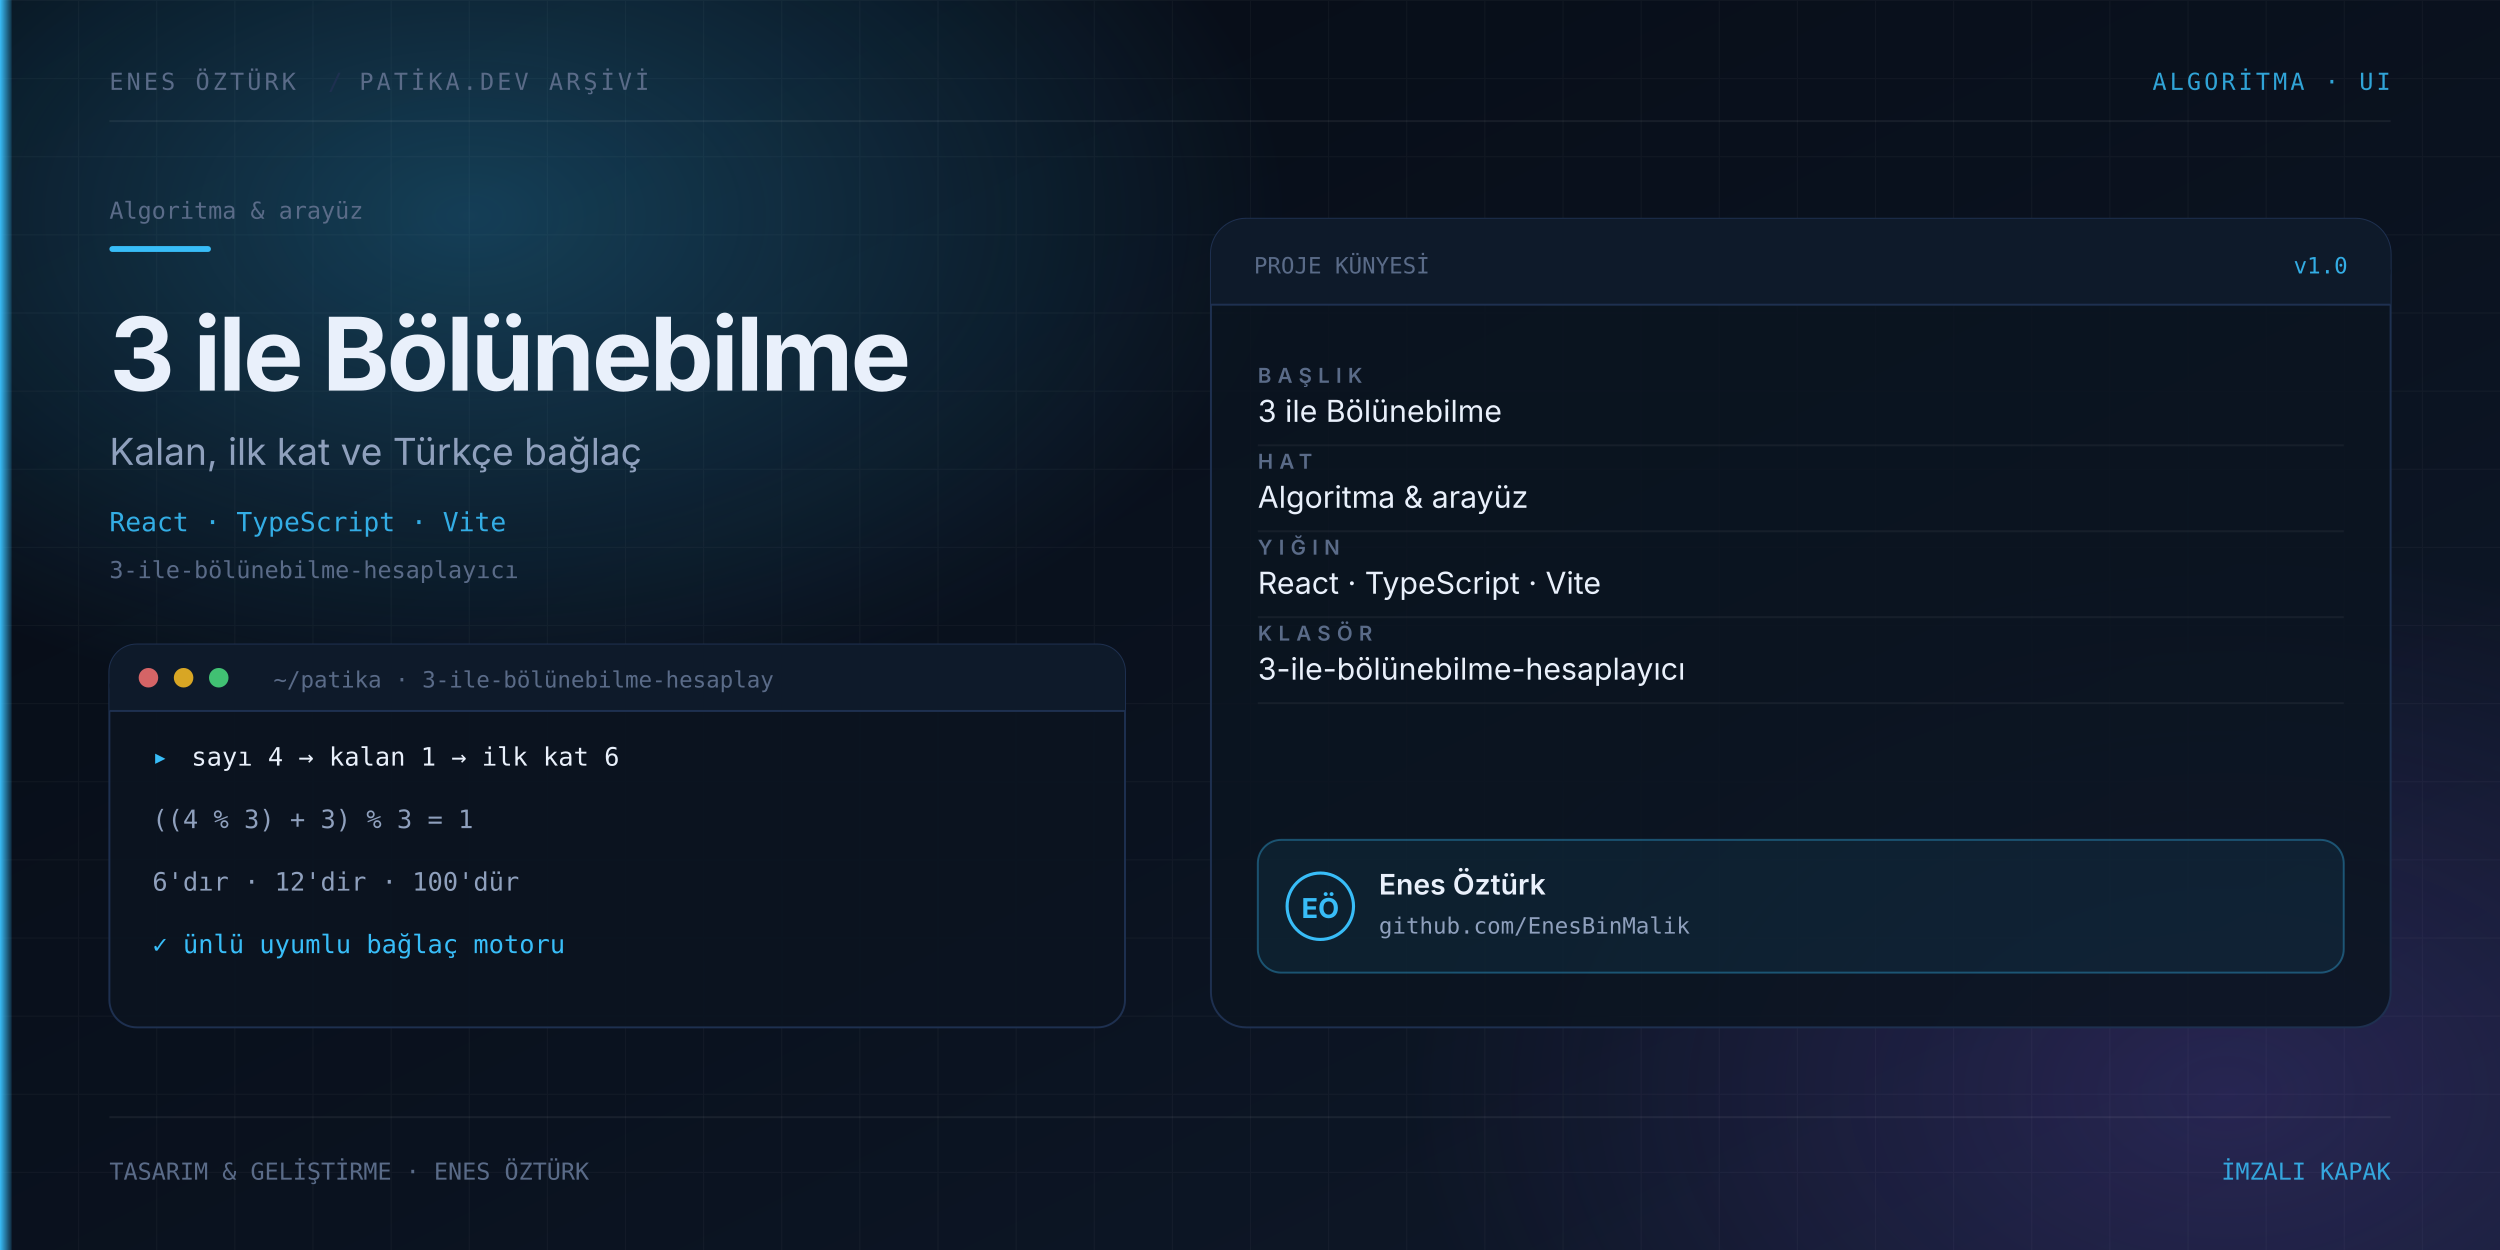
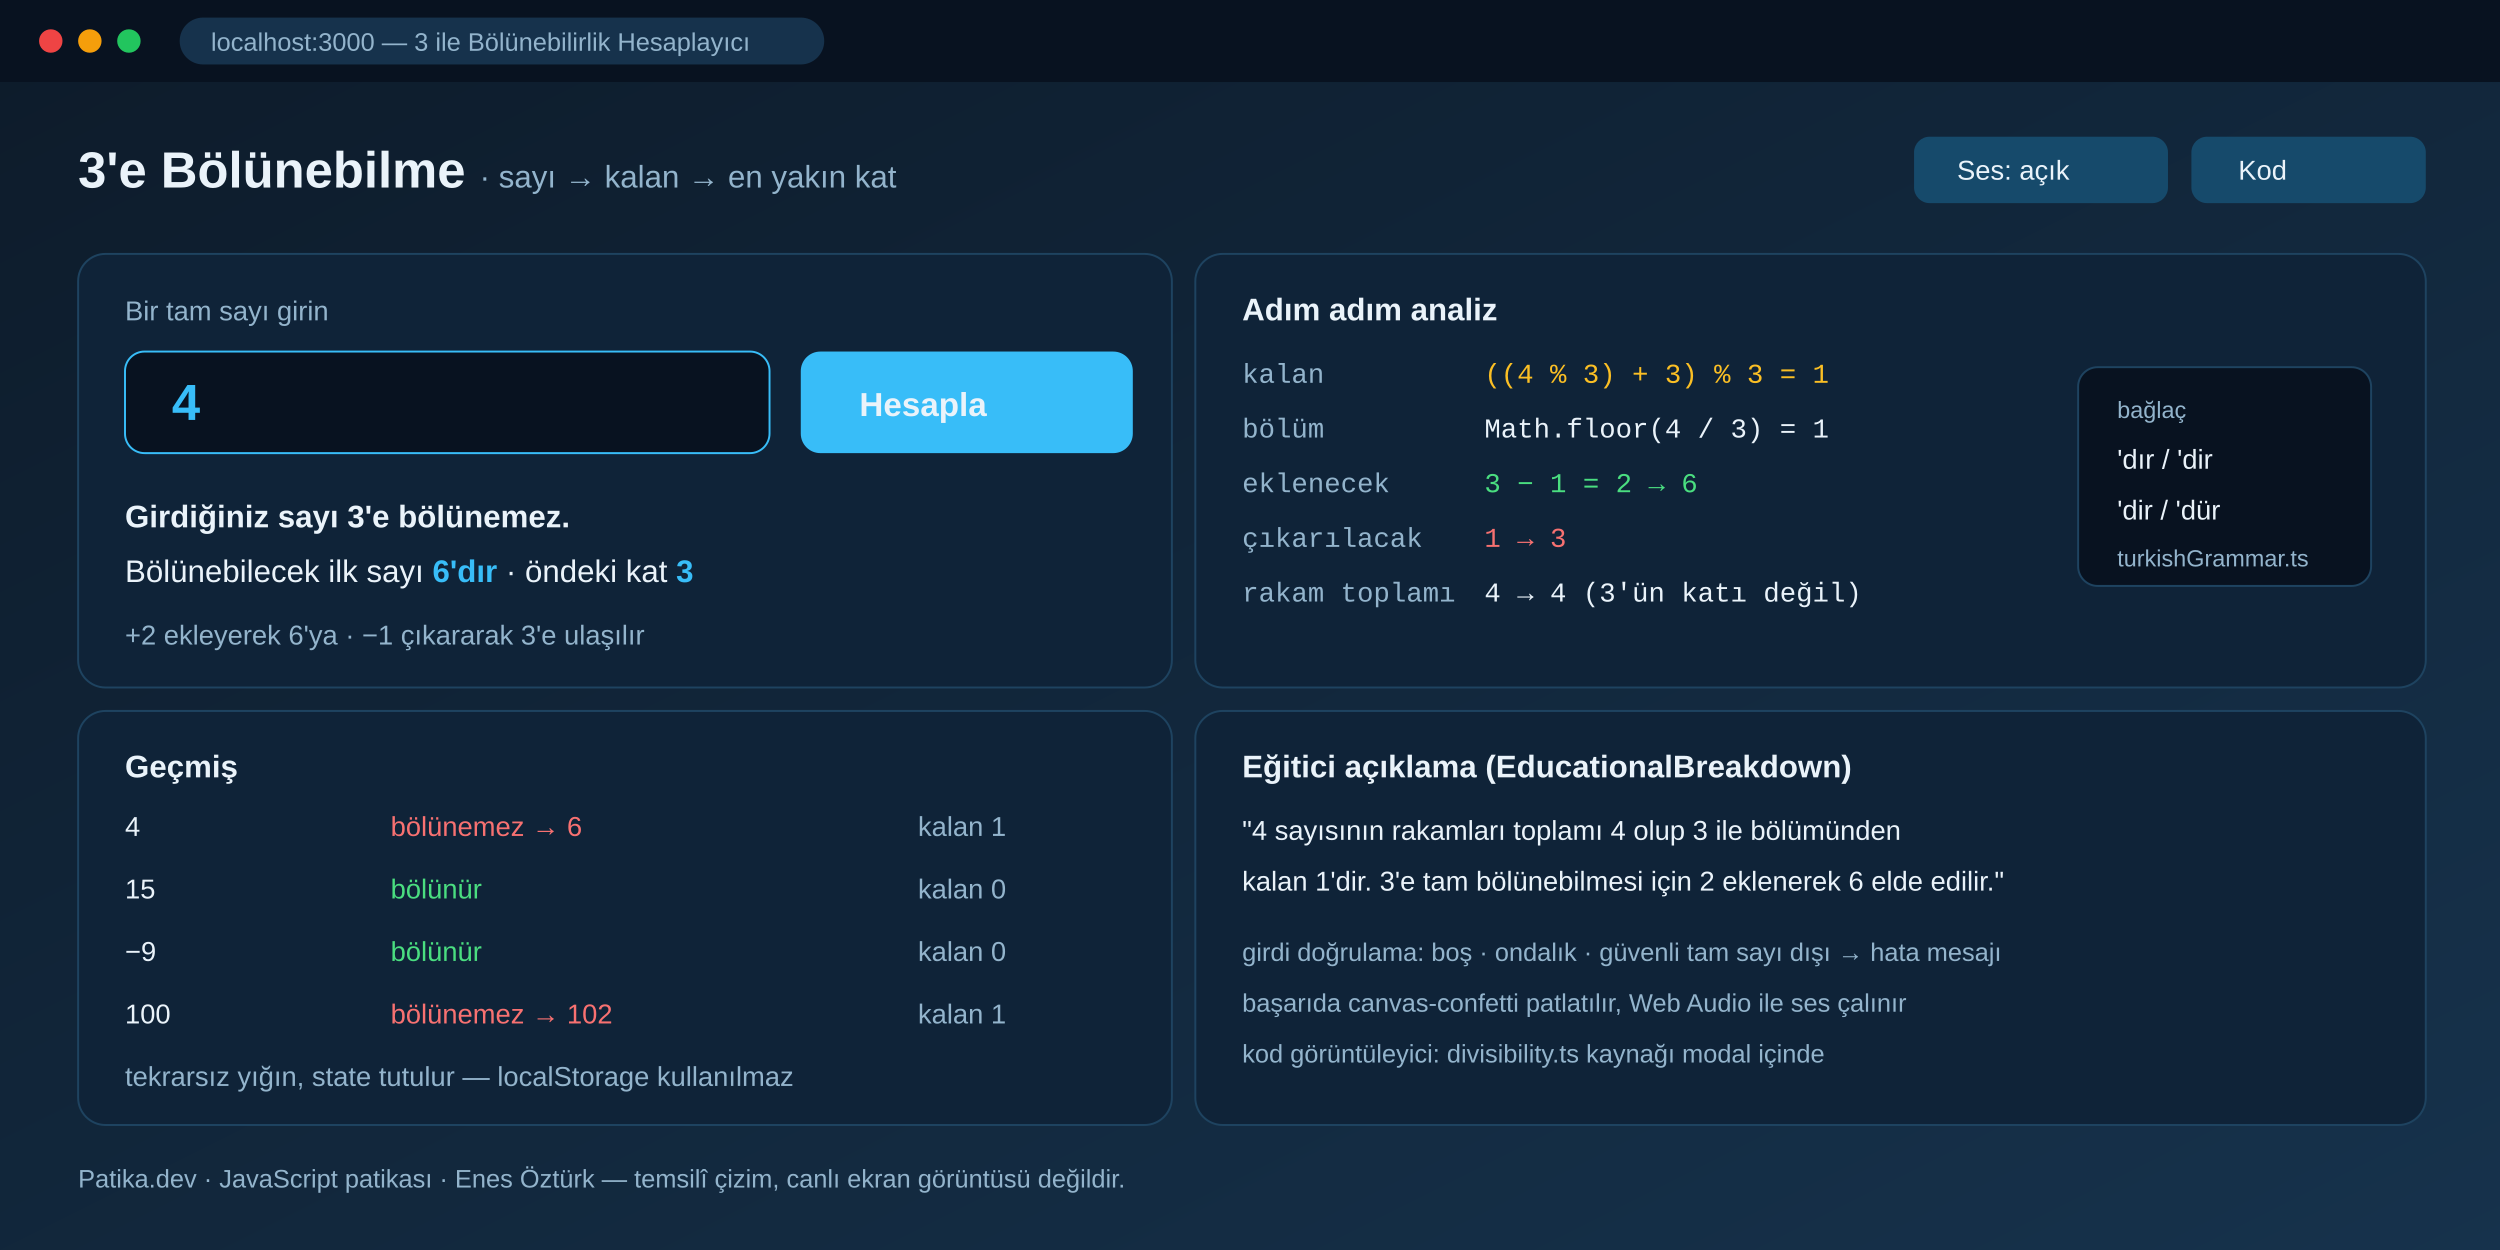
- <svg xmlns="http://www.w3.org/2000/svg" viewBox="0 0 1280 640" width="1280" height="640" role="img" aria-label="3 ile Bölünebilme — Enes Öztürk imza kapağı">
+ <svg xmlns="http://www.w3.org/2000/svg" viewBox="0 0 1280 640" width="1280" height="640" role="img" aria-label="3 ile bölünebilirlik hesaplayıcı arayüz mockup'ı">
  <defs>
-     <linearGradient id="bg" x1="0" y1="0" x2="1" y2="1">
-       <stop offset="0" stop-color="#060B14" />
-       <stop offset="55%" stop-color="#0A121F" />
-       <stop offset="100%" stop-color="#101A2C" />
+     <linearGradient id="bgA" x1="0" y1="0" x2="1" y2="1">
+       <stop offset="0%" stop-color="#0d1b2a" />
+       <stop offset="100%" stop-color="#16324c" />
    </linearGradient>
-     <linearGradient id="acc" x1="0" y1="0" x2="1" y2="0">
-       <stop offset="0" stop-color="#38BDF8" />
-       <stop offset="100%" stop-color="#38BDF8" stop-opacity="0.15" />
-     </linearGradient>
-     <radialGradient id="glow1" cx="50%" cy="50%" r="50%">
-       <stop offset="0" stop-color="#38BDF8" stop-opacity="0.28" />
-       <stop offset="100%" stop-color="#38BDF8" stop-opacity="0" />
-     </radialGradient>
-     <radialGradient id="glow2" cx="50%" cy="50%" r="50%">
-       <stop offset="0" stop-color="#8B5CF6" stop-opacity="0.20" />
-       <stop offset="100%" stop-color="#8B5CF6" stop-opacity="0" />
-     </radialGradient>
-     <linearGradient id="fade" x1="0" y1="0" x2="0" y2="1">
-       <stop offset="0" stop-color="#FFFFFF" stop-opacity="0.10" />
-       <stop offset="100%" stop-color="#FFFFFF" stop-opacity="0.02" />
-     </linearGradient>
-     <pattern id="grid" width="40" height="40" patternUnits="userSpaceOnUse">
-       <path d="M40 0H0V40" fill="none" stroke="#FFFFFF" stroke-opacity="0.035" stroke-width="1" />
-     </pattern>
-     <pattern id="dots" width="24" height="24" patternUnits="userSpaceOnUse">
-       <circle cx="1.5" cy="1.5" r="1.5" fill="#38BDF8" fill-opacity="0.12" />
-     </pattern>
-     <filter id="soft" x="-30%" y="-30%" width="160%" height="160%">
-       <feGaussianBlur stdDeviation="26" />
-     </filter>
-     <style>.t{font-family:'Segoe UI',Inter,system-ui,-apple-system,'Helvetica Neue',Arial,sans-serif;}.m{font-family:'JetBrains Mono','Cascadia Code',Consolas,'SF Mono',monospace;}.ttl{font-family:'Segoe UI',Inter,system-ui,-apple-system,'Helvetica Neue',Arial,sans-serif;font-weight:700;letter-spacing:-1.4px}.cap{font-family:'Segoe UI',Inter,system-ui,-apple-system,'Helvetica Neue',Arial,sans-serif;font-weight:600;letter-spacing:3.2px}</style>
+     <style>
+       .l{font-family:'Segoe UI',Arial,sans-serif;fill:#eaf3fa}
+       .m{font-family:'Segoe UI',Arial,sans-serif;fill:#93b4cc}
+       .mono{font-family:Consolas,'Courier New',monospace}
+       .k{font-family:'Segoe UI',Arial,sans-serif;font-weight:700;fill:#38bdf8}
+     </style>
  </defs>
-   <rect width="1280" height="640" fill="url(#bg)" />
-   <rect width="1280" height="640" fill="url(#grid)" />
-   <ellipse cx="240" cy="110" rx="420" ry="260" fill="url(#glow1)" />
-   <ellipse cx="1140" cy="560" rx="420" ry="280" fill="url(#glow2)" />
-   <rect x="0" y="0" width="6" height="640" fill="url(#acc)" />
-   <g class="m" font-size="12" fill="#5A6B88" letter-spacing="1.6">
-     <text x="56" y="46">ENES ÖZTÜRK</text>
-     <text x="168" y="46" fill="#1E3050">/</text>
-     <text x="184" y="46">PATİKA.DEV ARŞİVİ</text>
-     <text x="1224" y="46" text-anchor="end" fill="#38BDF8" fill-opacity="0.85">ALGORİTMA · UI</text>
+   <rect width="1280" height="640" fill="url(#bgA)" />
+   <rect x="0" y="0" width="1280" height="42" fill="#081220" />
+   <circle cx="26" cy="21" r="6" fill="#ef4444" />
+   <circle cx="46" cy="21" r="6" fill="#f59e0b" />
+   <circle cx="66" cy="21" r="6" fill="#22c55e" />
+   <rect x="92" y="9" width="330" height="24" rx="12" fill="#16324c" />
+   <text x="108" y="26" class="m" font-size="13">localhost:3000 — 3 ile Bölünebilirlik Hesaplayıcı</text>
+   <text x="40" y="96" class="l" font-size="26" font-weight="700">3'e Bölünebilme <tspan class="m" font-size="16" font-weight="400">· sayı → kalan → en yakın kat</tspan>
+   </text>
+   <rect x="980" y="70" width="130" height="34" rx="8" fill="#164a6b" />
+   <text x="1002" y="92" class="l" font-size="14">Ses: açık</text>
+   <rect x="1122" y="70" width="120" height="34" rx="8" fill="#164a6b" />
+   <text x="1146" y="92" class="l" font-size="14">Kod</text>
+   <rect x="40" y="130" width="560" height="222" rx="14" fill="#0f2338" stroke="#1e4360" />
+   <text x="64" y="164" class="m" font-size="14">Bir tam sayı girin</text>
+   <rect x="64" y="180" width="330" height="52" rx="10" fill="#081220" stroke="#38bdf8" />
+   <text x="88" y="215" class="k" font-size="26">4</text>
+   <rect x="410" y="180" width="170" height="52" rx="10" fill="#38bdf8" />
+   <text x="440" y="213" fill="#06192a" font-size="17" class="l" font-weight="700">Hesapla</text>
+   <text x="64" y="270" class="l" font-size="16" font-weight="600">Girdiğiniz sayı 3'e bölünemez.</text>
+   <text x="64" y="298" class="l" font-size="16">Bölünebilecek ilk sayı <tspan class="k">6'dır</tspan> · öndeki kat <tspan class="k">3</tspan>
+   </text>
+   <text x="64" y="330" class="m" font-size="14">+2 ekleyerek 6'ya · −1 çıkararak 3'e ulaşılır</text>
+   <rect x="612" y="130" width="630" height="222" rx="14" fill="#0f2338" stroke="#1e4360" />
+   <text x="636" y="164" class="l" font-size="16" font-weight="600">Adım adım analiz</text>
+   <g font-size="14" class="mono">
+     <text x="636" y="196" fill="#93b4cc">kalan</text>
+     <text x="760" y="196" fill="#fbbf24">((4 % 3) + 3) % 3 = 1</text>
+     <text x="636" y="224" fill="#93b4cc">bölüm</text>
+     <text x="760" y="224" fill="#eaf3fa">Math.floor(4 / 3) = 1</text>
+     <text x="636" y="252" fill="#93b4cc">eklenecek</text>
+     <text x="760" y="252" fill="#4ade80">3 − 1 = 2 → 6</text>
+     <text x="636" y="280" fill="#93b4cc">çıkarılacak</text>
+     <text x="760" y="280" fill="#f87171">1 → 3</text>
+     <text x="636" y="308" fill="#93b4cc">rakam toplamı</text>
+     <text x="760" y="308" fill="#eaf3fa">4 → 4 (3'ün katı değil)</text>
  </g>
-   <line x1="56" y1="62" x2="1224" y2="62" stroke="#FFFFFF" stroke-opacity="0.06" />
-   <g class="m" font-size="12" fill="#5A6B88">
-     <text x="56" y="112">Algoritma &amp; arayüz</text>
+   <rect x="1064" y="188" width="150" height="112" rx="10" fill="#081220" stroke="#1e4360" />
+   <text x="1084" y="214" class="m" font-size="12">bağlaç</text>
+   <text x="1084" y="240" class="l" font-size="14">'dır / 'dir</text>
+   <text x="1084" y="266" class="l" font-size="14">'dir / 'dür</text>
+   <text x="1084" y="290" class="m" font-size="12">turkishGrammar.ts</text>
+   <rect x="40" y="364" width="560" height="212" rx="14" fill="#0f2338" stroke="#1e4360" />
+   <text x="64" y="398" class="l" font-size="16" font-weight="600">Geçmiş</text>
+   <g font-size="14" class="l">
+     <text x="64" y="428">4</text>
+     <text x="200" y="428" fill="#f87171">bölünemez → 6</text>
+     <text x="470" y="428" class="m">kalan 1</text>
+     <text x="64" y="460">15</text>
+     <text x="200" y="460" fill="#4ade80">bölünür</text>
+     <text x="470" y="460" class="m">kalan 0</text>
+     <text x="64" y="492">−9</text>
+     <text x="200" y="492" fill="#4ade80">bölünür</text>
+     <text x="470" y="492" class="m">kalan 0</text>
+     <text x="64" y="524">100</text>
+     <text x="200" y="524" fill="#f87171">bölünemez → 102</text>
+     <text x="470" y="524" class="m">kalan 1</text>
+     <text x="64" y="556" class="m">tekrarsız yığın, state tutulur — localStorage kullanılmaz</text>
  </g>
-   <rect x="56" y="126" width="52" height="3" rx="1.5" fill="#38BDF8" />
-   <text x="56" y="200" class="ttl" font-size="52" fill="#E9F0FB">3 ile Bölünebilme</text>
-   <text x="56" y="238" class="t" font-size="19" fill="#8FA0BD">Kalan, ilk kat ve Türkçe bağlaç</text>
-   <text x="56" y="272" class="m" font-size="13.5" fill="#38BDF8" fill-opacity="0.9">React · TypeScript · Vite</text>
-   <text x="56" y="296" class="m" font-size="12" fill="#5A6B88">3-ile-bölünebilme-hesaplayıcı</text>
-   <rect x="56" y="330" width="520" height="196" rx="14" fill="#0B1420" fill-opacity="0.92" stroke="#1E3050" />
-   <rect x="56" y="330" width="520" height="34" rx="14" fill="#0E1A2A" />
-   <rect x="56" y="350" width="520" height="14" fill="#0E1A2A" />
-   <line x1="56" y1="364" x2="576" y2="364" stroke="#1E3050" />
-   <circle cx="76" cy="347" r="5" fill="#F87171" fill-opacity="0.85" />
-   <circle cx="94" cy="347" r="5" fill="#FBBF24" fill-opacity="0.85" />
-   <circle cx="112" cy="347" r="5" fill="#4ADE80" fill-opacity="0.85" />
-   <text x="140" y="352" class="m" font-size="11.5" fill="#5A6B88">~/patika · 3-ile-bölünebilme-hesaplay</text>
-   <text x="78" y="392" class="m" font-size="13.5" fill="#38BDF8">▸</text>
-   <text x="98" y="392" class="m" font-size="13" fill="#E9F0FB">sayı 4   →   kalan 1   →   ilk kat 6</text>
-   <text x="78" y="424" class="m" font-size="13" fill="#8FA0BD">((4 % 3) + 3) % 3 = 1</text>
-   <text x="78" y="456" class="m" font-size="13" fill="#8FA0BD">6'dır  ·  12'dir  ·  100'dür</text>
-   <text x="78" y="488" class="m" font-size="13" fill="#38BDF8">✓ ünlü uyumlu bağlaç motoru</text>
-   <rect x="620" y="112" width="604" height="414" rx="18" fill="#0B1420" fill-opacity="0.85" stroke="#1E3050" />
-   <rect x="620" y="112" width="604" height="44" rx="18" fill="#0E1A2A" />
-   <rect x="620" y="138" width="604" height="18" fill="#0E1A2A" />
-   <line x1="620" y1="156" x2="1224" y2="156" stroke="#1E3050" />
-   <text x="642" y="140" class="m" font-size="11.5" fill="#5A6B88">PROJE KÜNYESİ</text>
-   <text x="1202" y="140" class="m" font-size="11.5" fill="#38BDF8" text-anchor="end" fill-opacity="0.9">v1.0</text>
-   <text x="644" y="196" class="cap" font-size="10.5" fill="#5A6B88">BAŞLIK</text>
-   <text x="644" y="216" class="t" font-size="15.5" fill="#E9F0FB">3 ile Bölünebilme</text>
-   <line x1="644" y1="228" x2="1200" y2="228" stroke="#FFFFFF" stroke-opacity="0.05" />
-   <text x="644" y="240" class="cap" font-size="10.5" fill="#5A6B88">HAT</text>
-   <text x="644" y="260" class="t" font-size="15.5" fill="#E9F0FB">Algoritma &amp; arayüz</text>
-   <line x1="644" y1="272" x2="1200" y2="272" stroke="#FFFFFF" stroke-opacity="0.05" />
-   <text x="644" y="284" class="cap" font-size="10.5" fill="#5A6B88">YIĞIN</text>
-   <text x="644" y="304" class="t" font-size="15.5" fill="#E9F0FB">React · TypeScript · Vite</text>
-   <line x1="644" y1="316" x2="1200" y2="316" stroke="#FFFFFF" stroke-opacity="0.05" />
-   <text x="644" y="328" class="cap" font-size="10.5" fill="#5A6B88">KLASÖR</text>
-   <text x="644" y="348" class="t" font-size="15.5" fill="#E9F0FB">3-ile-bölünebilme-hesaplayıcı</text>
-   <line x1="644" y1="360" x2="1200" y2="360" stroke="#FFFFFF" stroke-opacity="0.05" />
-   <rect x="644" y="430" width="556" height="68" rx="12" fill="#38BDF8" fill-opacity="0.07" stroke="#38BDF8" stroke-opacity="0.35" />
-   <circle cx="676" cy="464" r="17" fill="none" stroke="#38BDF8" stroke-width="1.6" />
-   <text x="676" y="470" class="t" font-size="14" font-weight="700" fill="#38BDF8" text-anchor="middle">EÖ</text>
-   <text x="706" y="458" class="t" font-size="14.5" font-weight="600" fill="#E9F0FB">Enes Öztürk</text>
-   <text x="706" y="478" class="m" font-size="11.5" fill="#8FA0BD">github.com/EnesBinMalik</text>
-   <line x1="56" y1="572" x2="1224" y2="572" stroke="#FFFFFF" stroke-opacity="0.06" />
-   <text x="56" y="604" class="m" font-size="12" fill="#5A6B88">TASARIM &amp; GELİŞTİRME · ENES ÖZTÜRK</text>
-   <text x="1224" y="604" class="m" font-size="12" fill="#38BDF8" text-anchor="end" fill-opacity="0.85">İMZALI KAPAK</text>
+   <rect x="612" y="364" width="630" height="212" rx="14" fill="#0f2338" stroke="#1e4360" />
+   <text x="636" y="398" class="l" font-size="16" font-weight="600">Eğitici açıklama (EducationalBreakdown)</text>
+   <text x="636" y="430" class="l" font-size="14">"4 sayısının rakamları toplamı 4 olup 3 ile bölümünden</text>
+   <text x="636" y="456" class="l" font-size="14">kalan 1'dir. 3'e tam bölünebilmesi için 2 eklenerek 6 elde edilir."</text>
+   <g font-size="13" class="m">
+     <text x="636" y="492">girdi doğrulama: boş · ondalık · güvenli tam sayı dışı → hata mesajı</text>
+     <text x="636" y="518">başarıda canvas-confetti patlatılır, Web Audio ile ses çalınır</text>
+     <text x="636" y="544">kod görüntüleyici: divisibility.ts kaynağı modal içinde</text>
+   </g>
+   <text x="40" y="608" class="m" font-size="13">Patika.dev · JavaScript patikası · Enes Öztürk — temsilî çizim, canlı ekran görüntüsü değildir.</text>
</svg>
